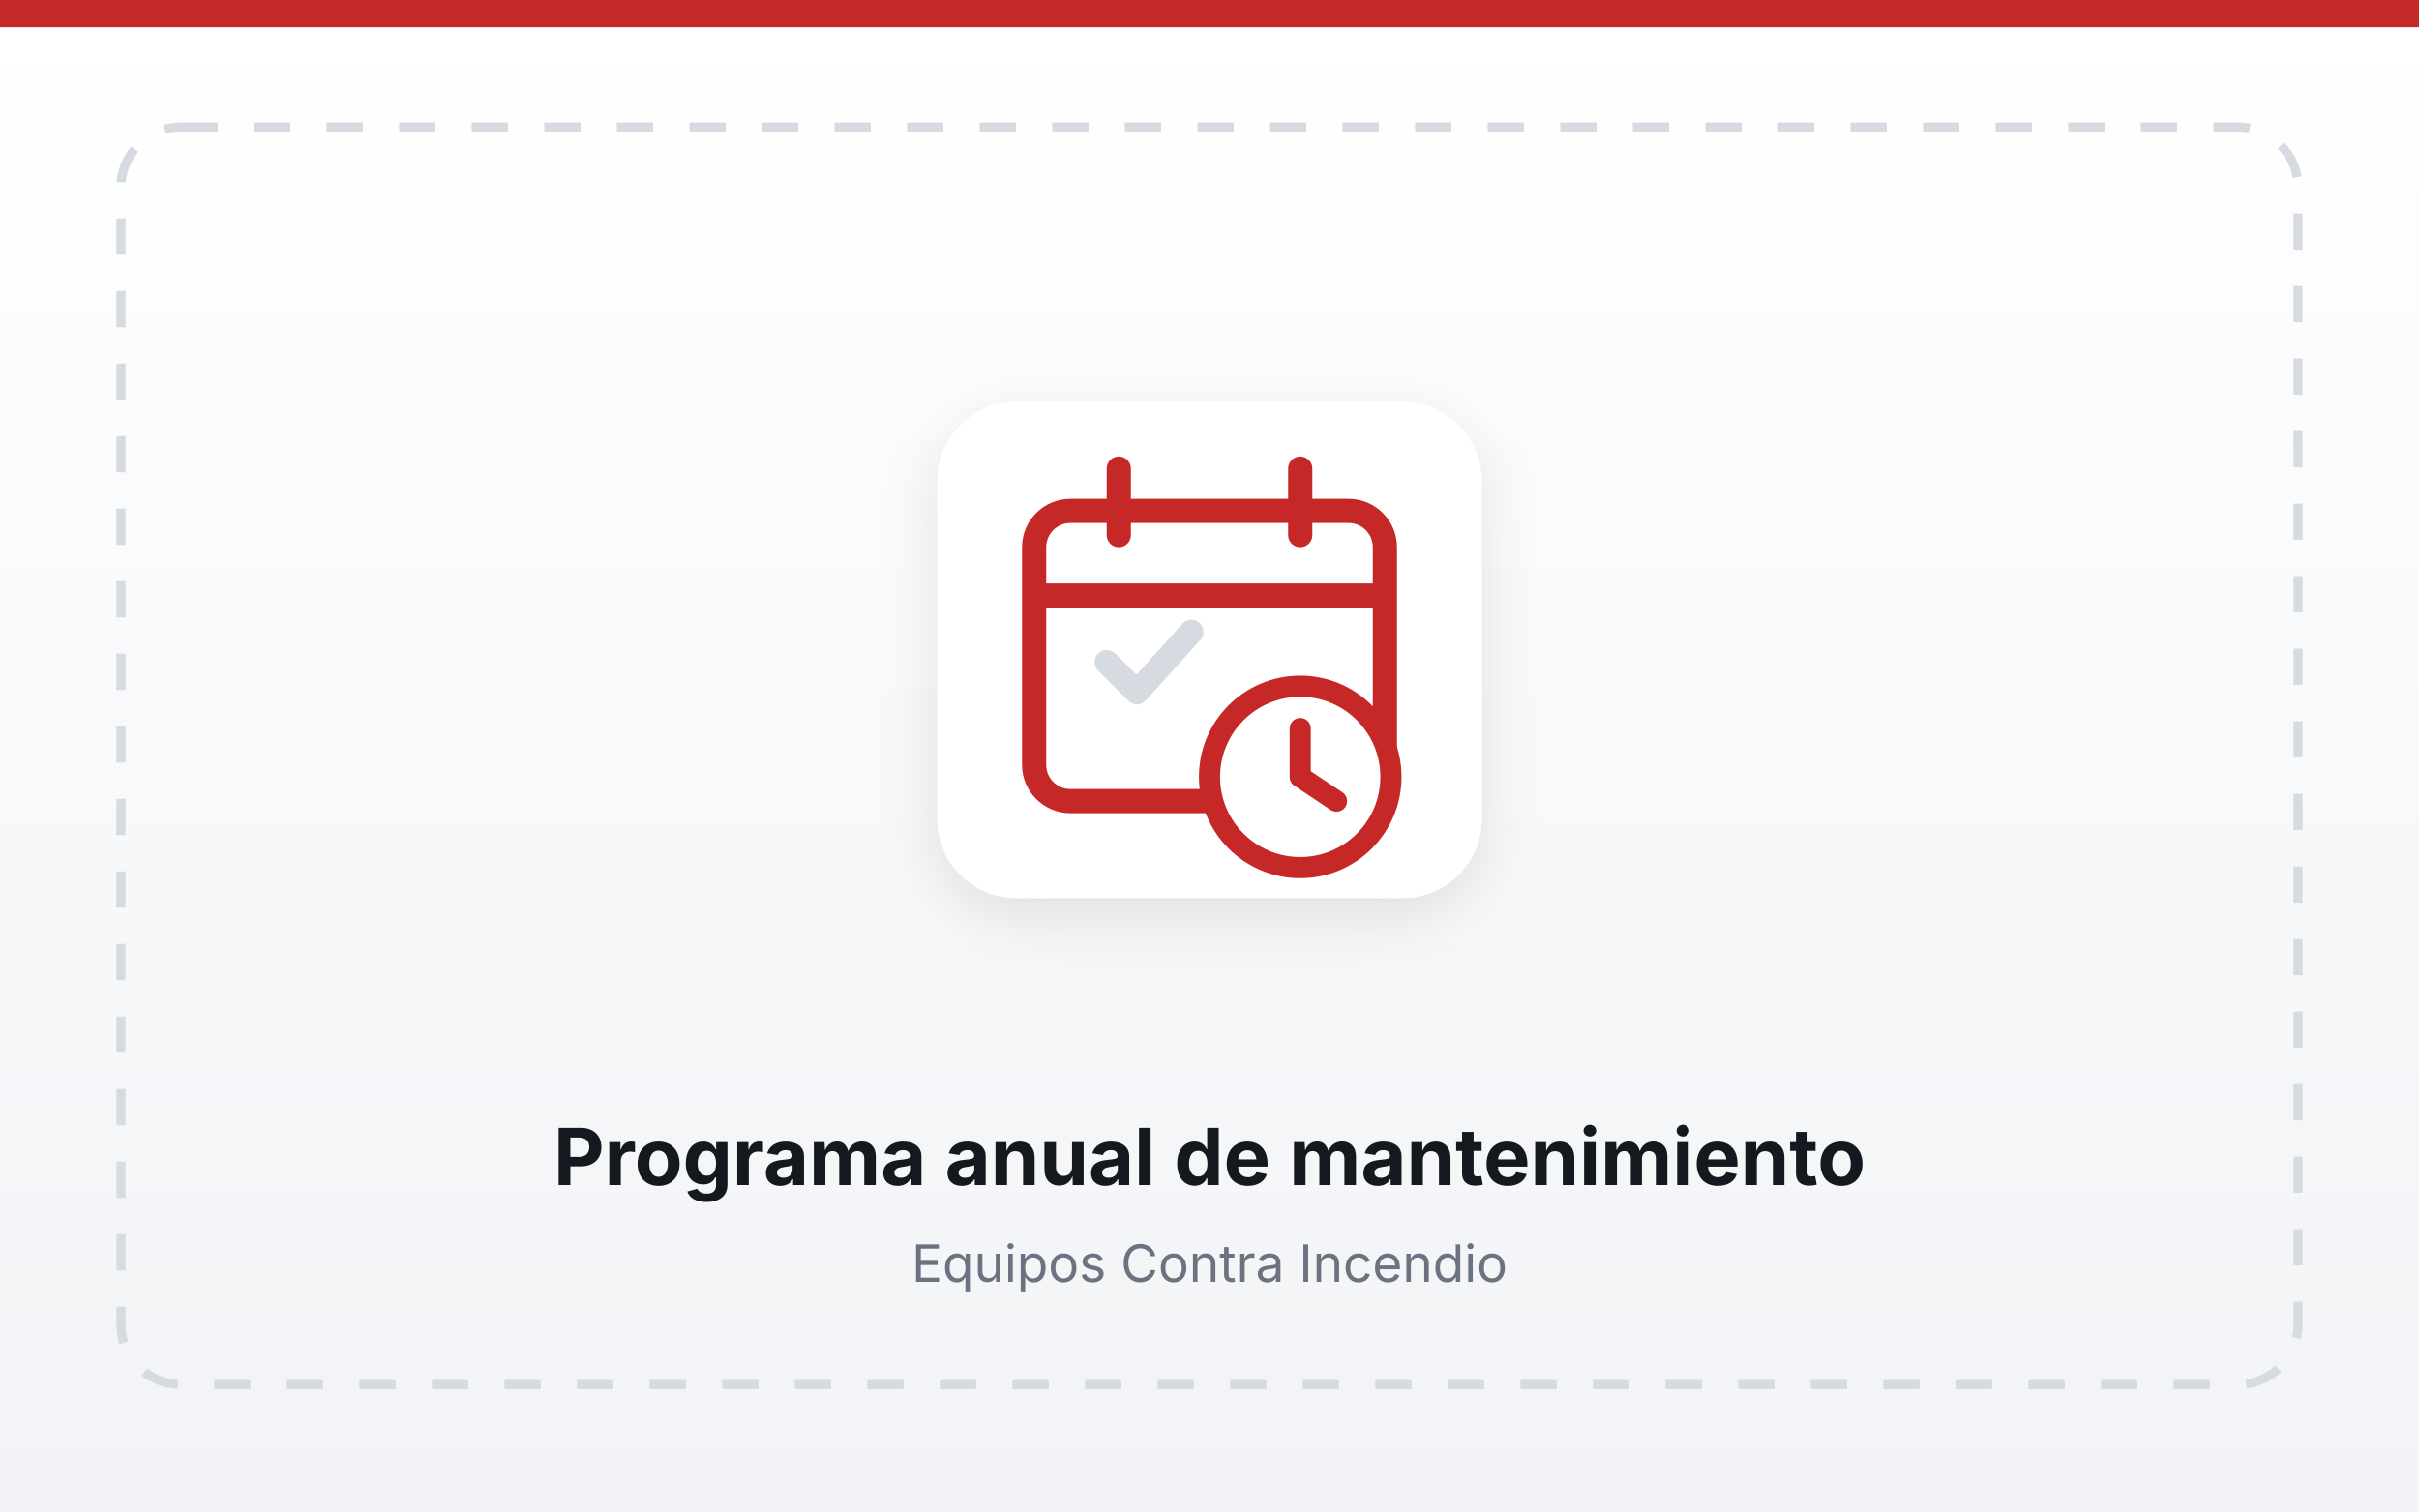
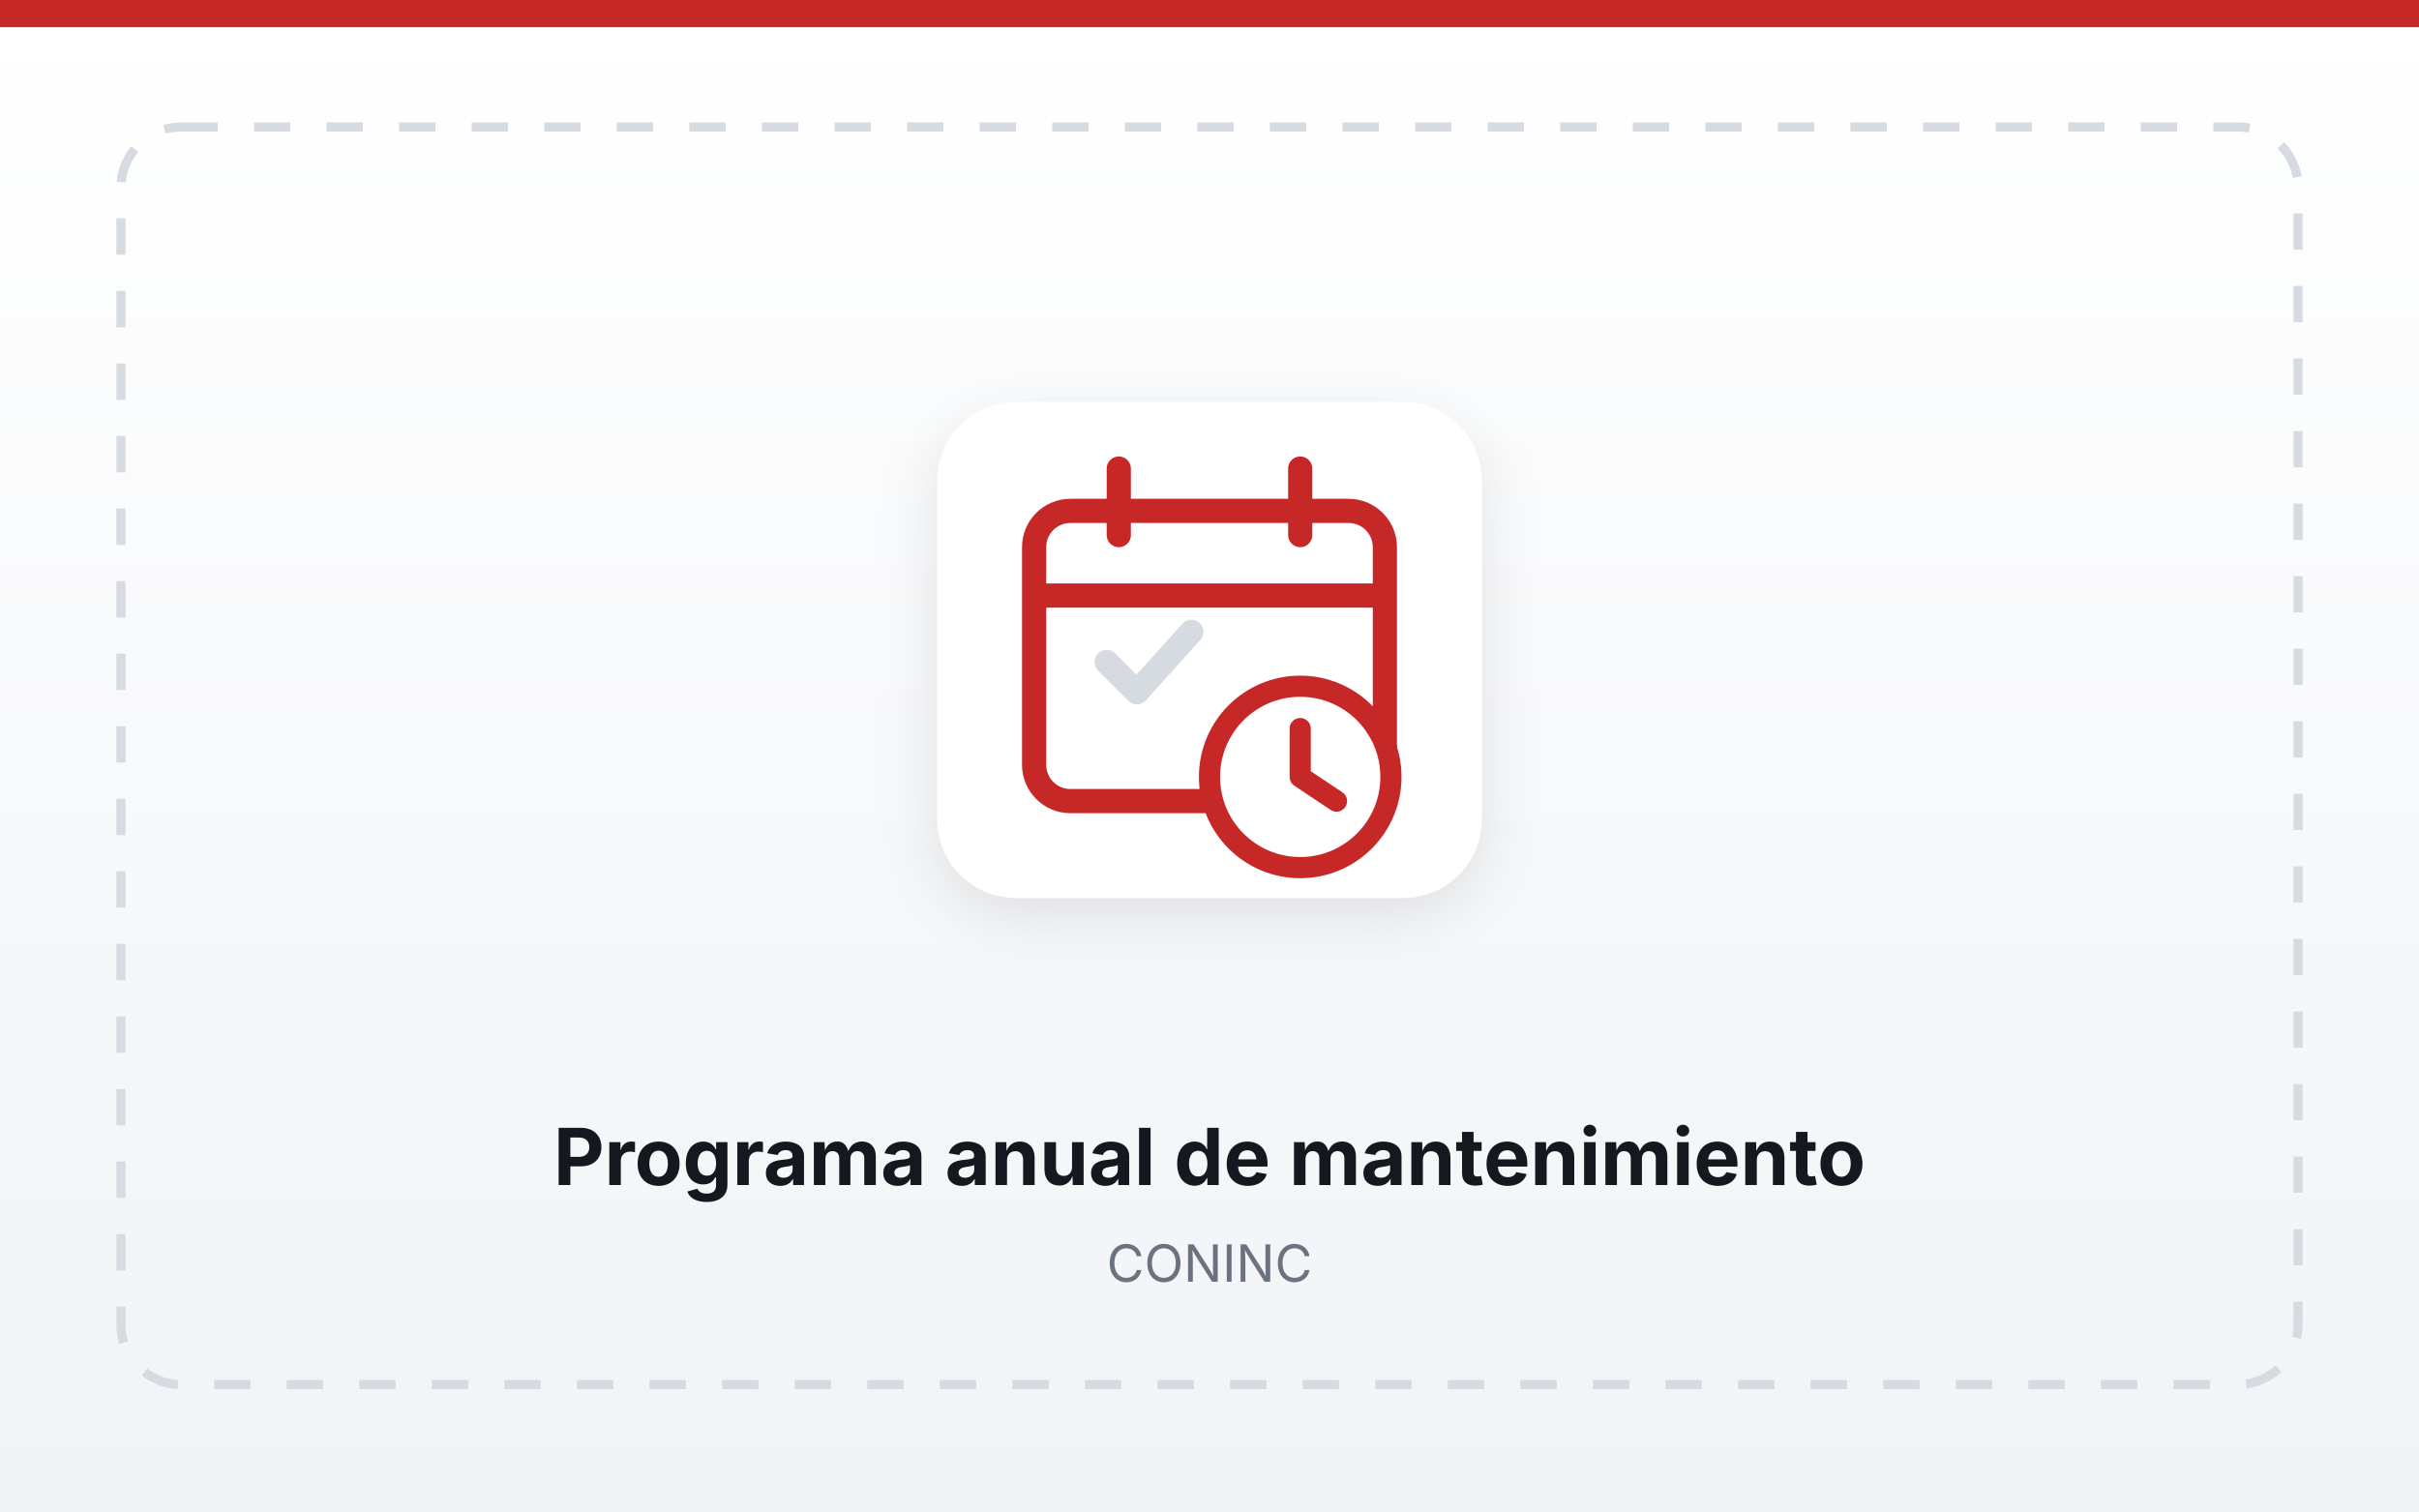
<svg xmlns="http://www.w3.org/2000/svg" width="800" height="500" viewBox="0 0 800 500" role="img" aria-label="Programa anual de mantenimiento contra incendio">
  <defs>
    <linearGradient id="pbg" x1="0" y1="0" x2="0" y2="1">
      <stop offset="0" stop-color="#ffffff" />
      <stop offset="1" stop-color="#f1f3f6" />
    </linearGradient>
    <filter id="psh" x="-20%" y="-20%" width="140%" height="140%">
      <feDropShadow dx="0" dy="6" stdDeviation="10" flood-color="#14181f" flood-opacity="0.10" />
    </filter>
  </defs>
  <rect width="800" height="500" fill="url(#pbg)" />
  <rect width="800" height="9" fill="#c62828" />
  <rect x="40" y="42" width="720" height="416" rx="20" fill="none" stroke="#d6dae1" stroke-width="3" stroke-dasharray="12 12" />
  <g transform="translate(400 215)">
    <rect x="-90" y="-82" width="180" height="164" rx="26" fill="#ffffff" filter="url(#psh)" />
    <rect x="-58" y="-46" width="116" height="96" rx="12" fill="none" stroke="#c62828" stroke-width="8" />
    <line x1="-58" y1="-18" x2="58" y2="-18" stroke="#c62828" stroke-width="8" />
    <line x1="-30" y1="-60" x2="-30" y2="-38" stroke="#c62828" stroke-width="8" stroke-linecap="round" />
    <line x1="30" y1="-60" x2="30" y2="-38" stroke="#c62828" stroke-width="8" stroke-linecap="round" />
    <circle cx="30" cy="42" r="30" fill="#ffffff" stroke="#c62828" stroke-width="7" />
    <path d="M 30 26 v 16 l 12 8" fill="none" stroke="#c62828" stroke-width="7" stroke-linecap="round" stroke-linejoin="round" />
    <path d="M -34 4 l 10 10 l 18 -20" fill="none" stroke="#d6dae1" stroke-width="8" stroke-linecap="round" stroke-linejoin="round" />
  </g>
  <text x="400" y="392" text-anchor="middle" font-family="system-ui, -apple-system, Segoe UI, sans-serif" font-size="26" font-weight="700" fill="#14181f">Programa anual de mantenimiento</text>
-   <text x="400" y="424" text-anchor="middle" font-family="system-ui, -apple-system, Segoe UI, sans-serif" font-size="17" fill="#6b7280">Equipos Contra Incendio</text>
+   <text x="400" y="424" text-anchor="middle" font-family="system-ui, -apple-system, Segoe UI, sans-serif" font-size="17" fill="#6b7280">CONINC</text>
</svg>
